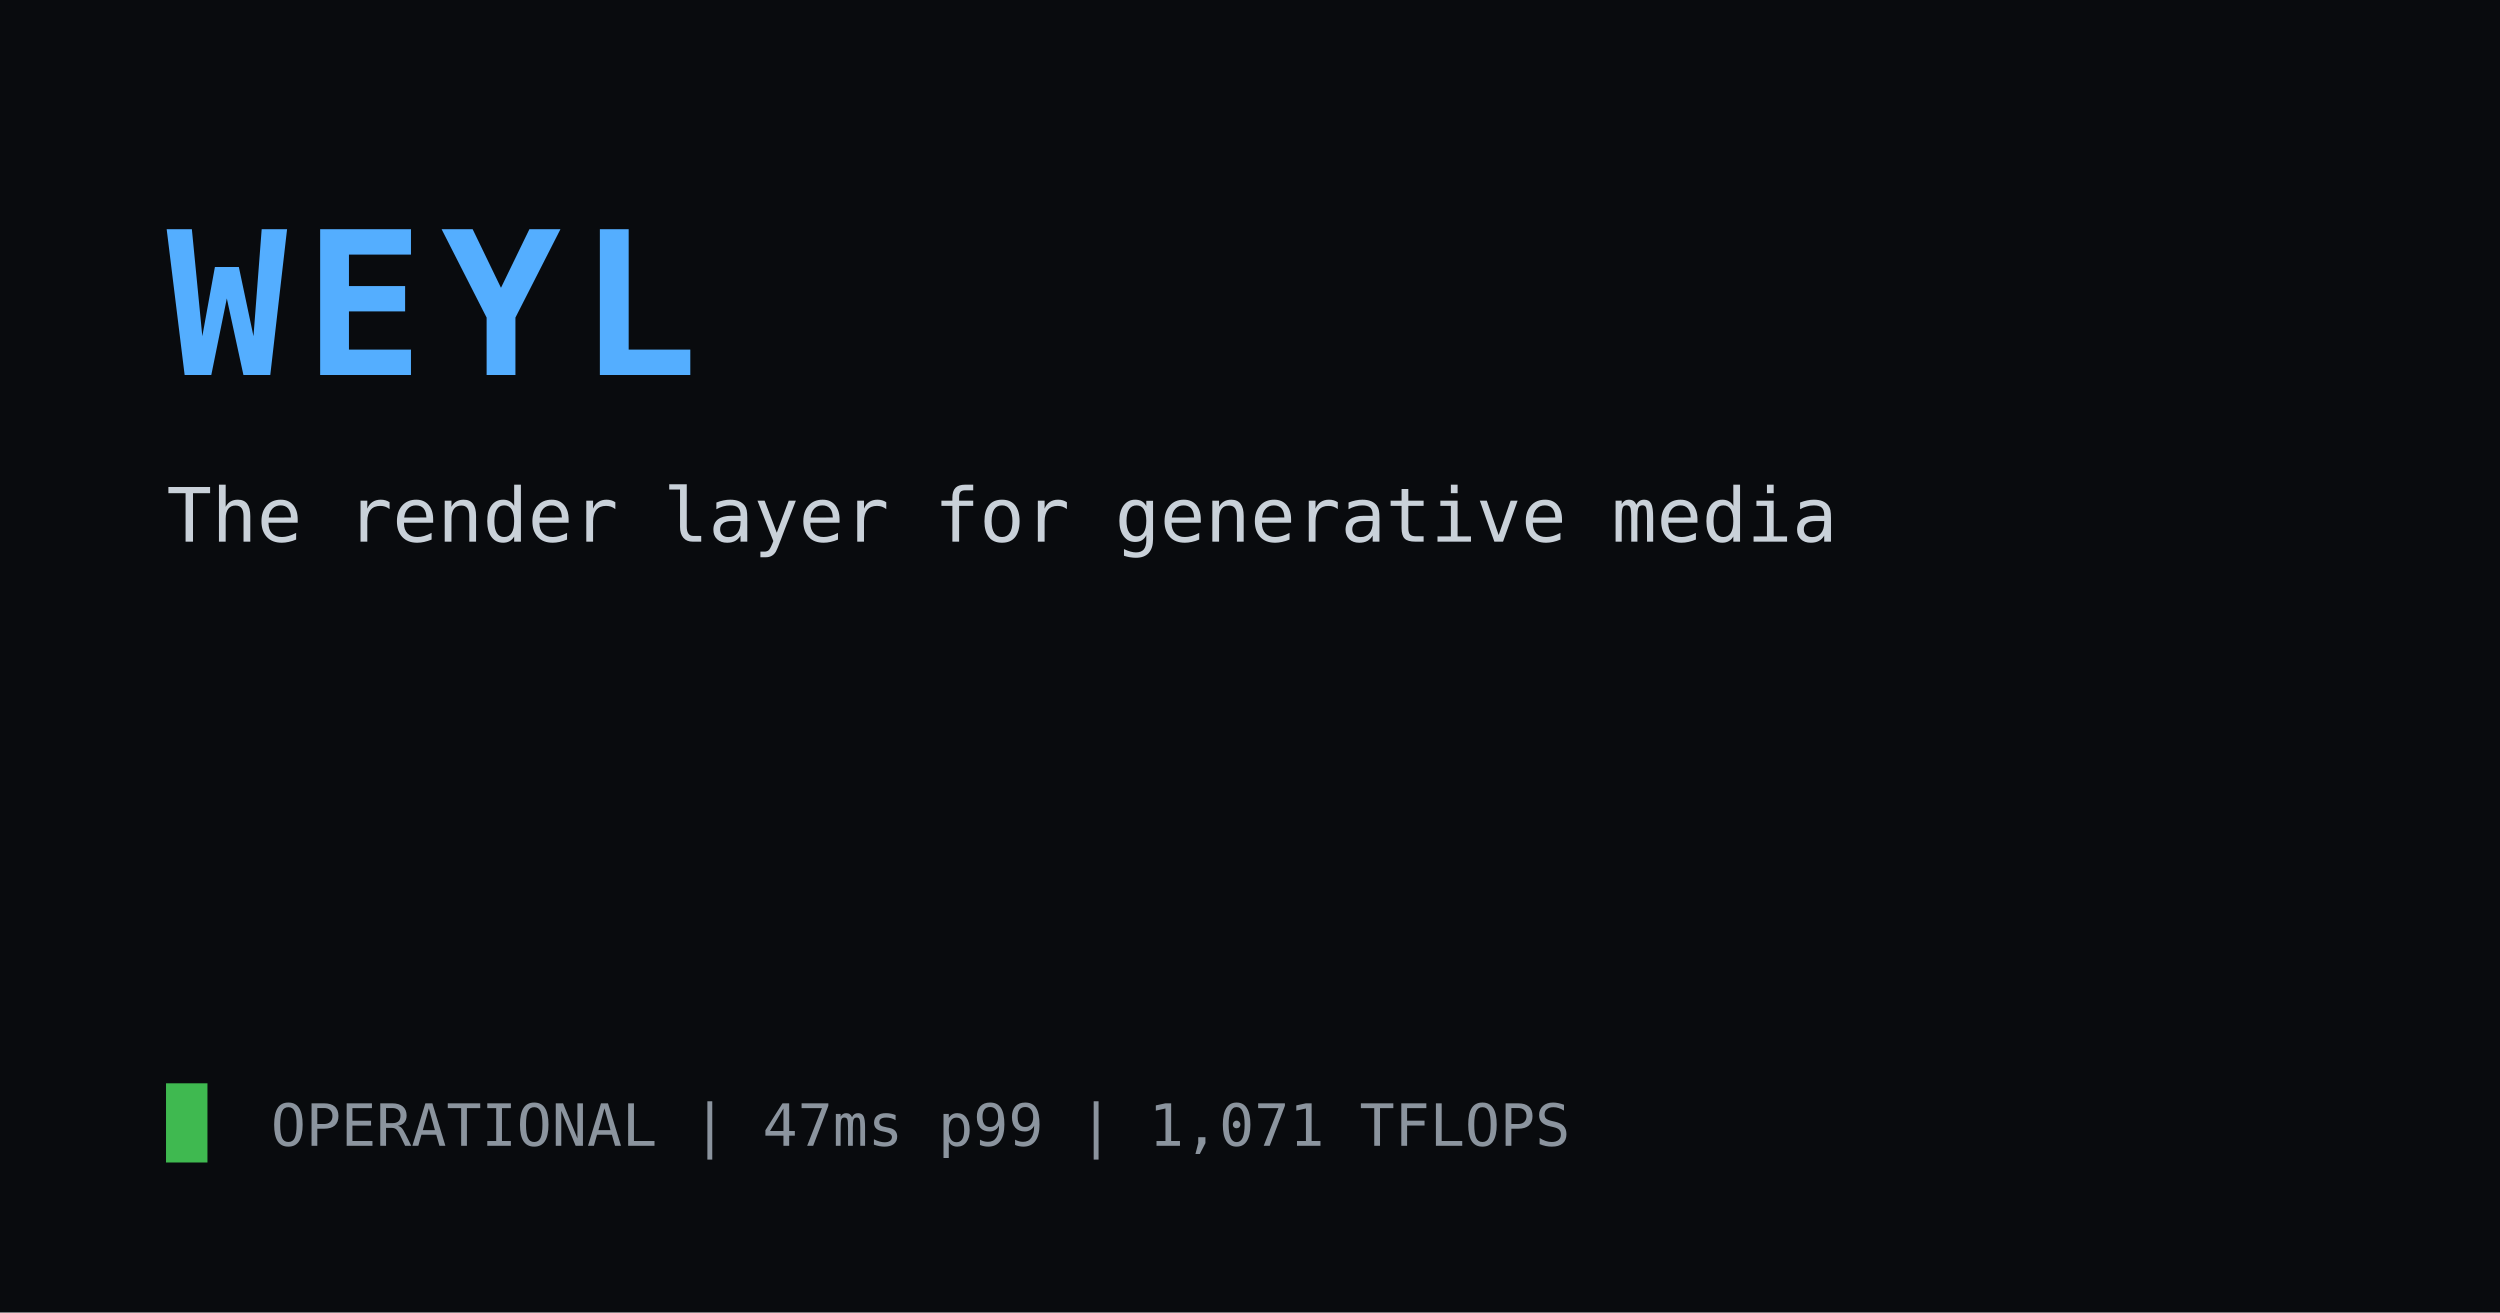
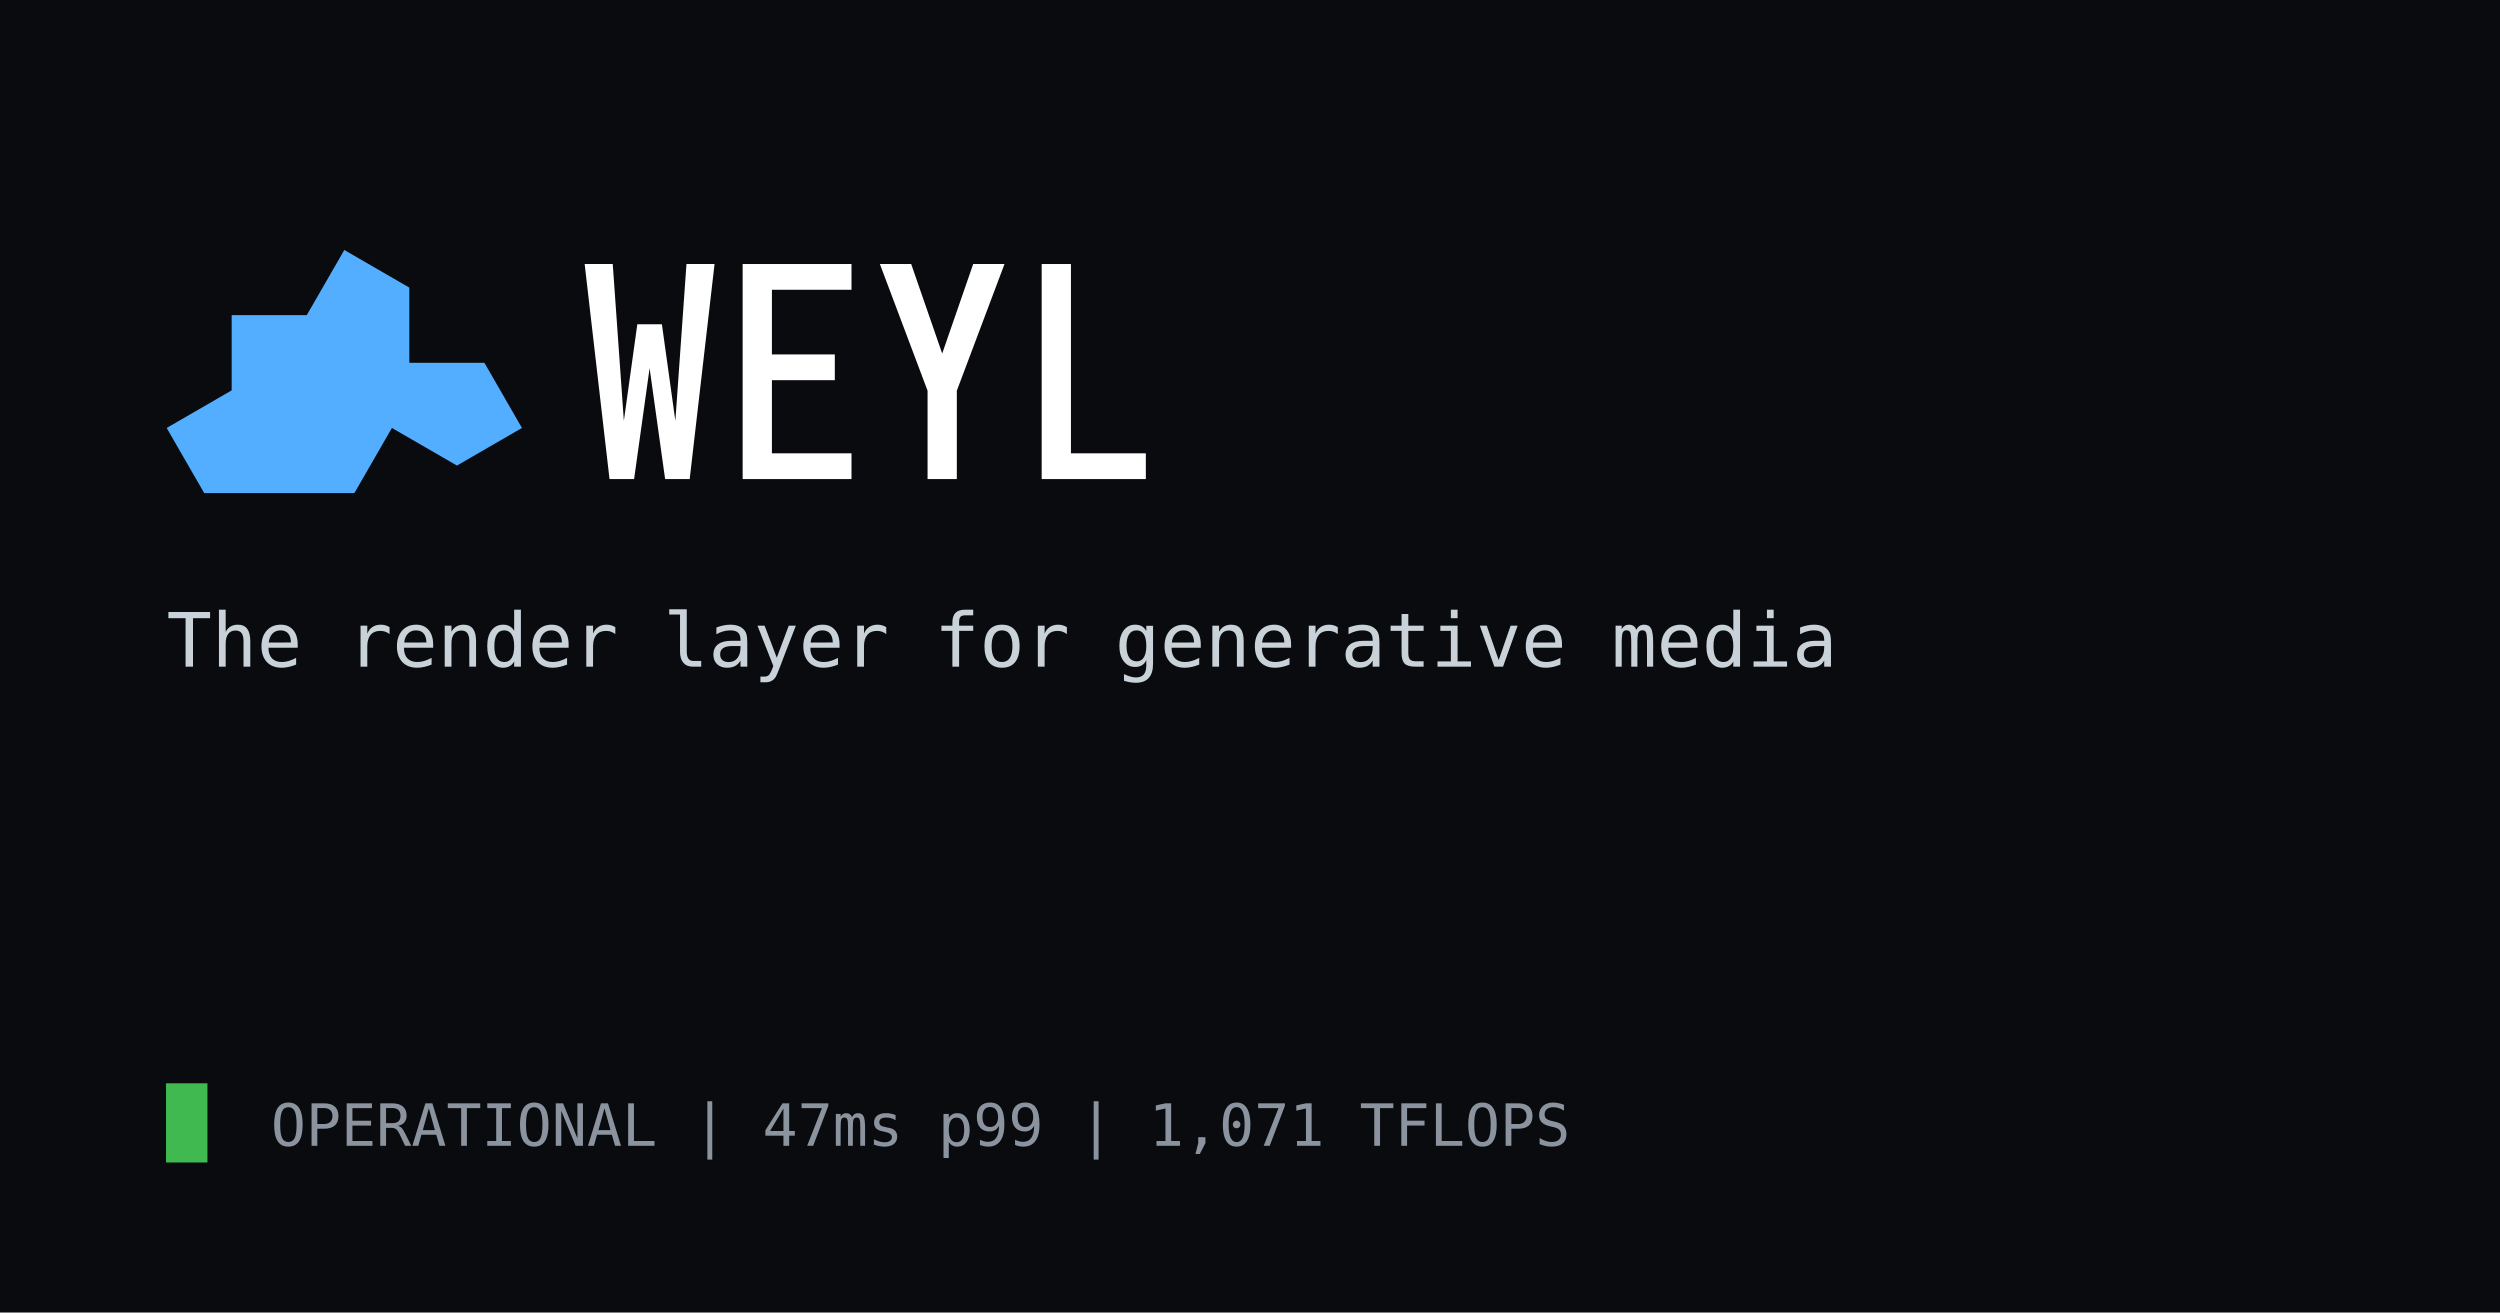
<svg xmlns="http://www.w3.org/2000/svg" width="1200" height="630" viewBox="0 0 1200 630" fill="none">
  <rect width="1200" height="630" fill="#090b0e" />
-   <text x="80" y="180" font-family="monospace" font-size="96" font-weight="600" fill="#54aeff" letter-spacing="8">WEYL</text>
-   <text x="80" y="260" font-family="monospace" font-size="36" fill="#c9d1d9">The render layer for generative media</text>
+   <g transform="translate(80, 120) scale(2.0)">
+     <path d="M15.605 15.633V33.684L0 42.709L9.01 58.342H45.049L54.058 42.709L69.663 51.735L85.269 42.709L76.259 27.077H58.239V9.026L42.634 0L33.624 15.633H15.605Z" fill="#54AEFF" />
+     <path d="M106.285 54.977L100.316 3.365H107.058L109.726 41.003L112.956 17.83H118.855L122.085 41.003L124.753 3.365H131.495L125.526 54.977H119.627L115.905 28.363L112.184 54.977H106.285Z" fill="white" />
+     <path d="M138.236 54.977V3.365H164.358V9.544H145.258V25.063H160.355V31.242H145.258V48.798H164.358V54.977H138.236Z" fill="white" />
+     <path d="M182.616 54.977V33.77L171.17 3.365H178.683L186.127 24.852L193.57 3.365H201.084L189.638 33.77V54.977H182.616Z" fill="white" />
+     <path d="M210.002 54.977V3.365H217.024V48.798H235.001V54.977H210.002Z" fill="white" />
+   </g>
+   <text x="80" y="320" font-family="monospace" font-size="36" fill="#c9d1d9">The render layer for generative media</text>
  <g transform="translate(80, 550)">
    <text font-family="monospace" font-size="32" fill="#3fb950">█</text>
    <text x="50" font-family="monospace" font-size="28" fill="#8b949e">OPERATIONAL | 47ms p99 | 1,071 TFLOPS</text>
  </g>
</svg>
